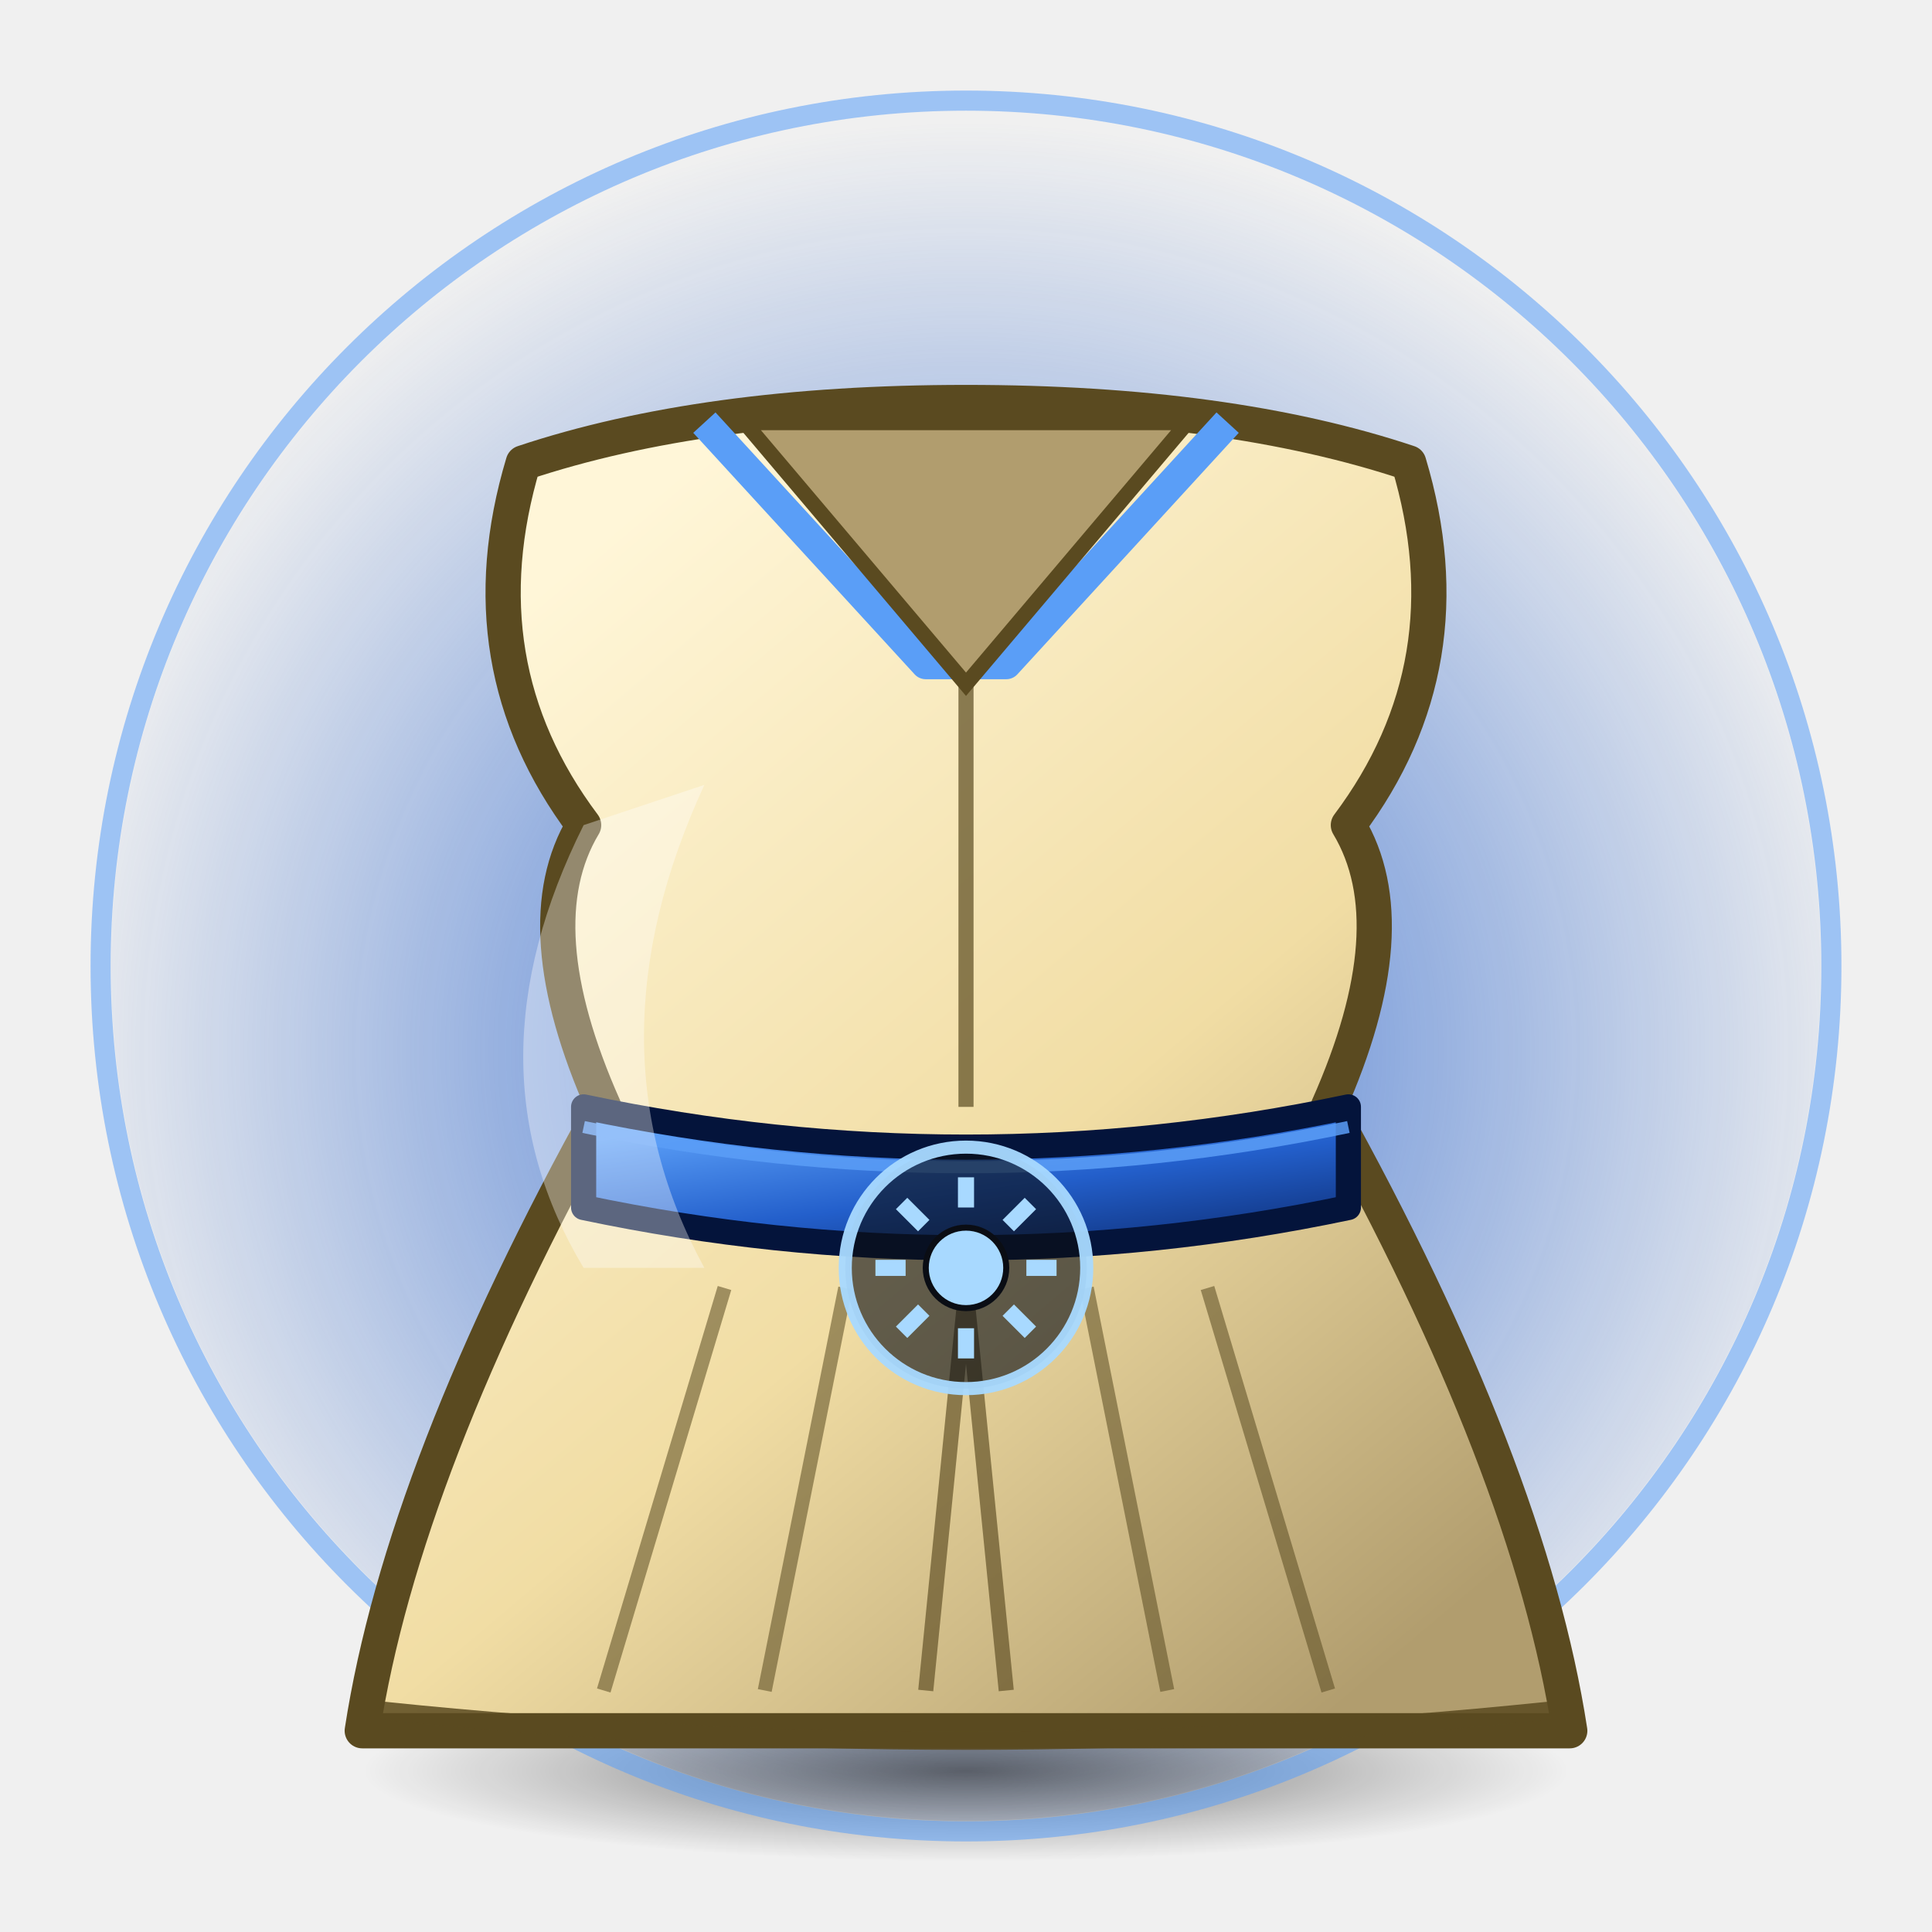
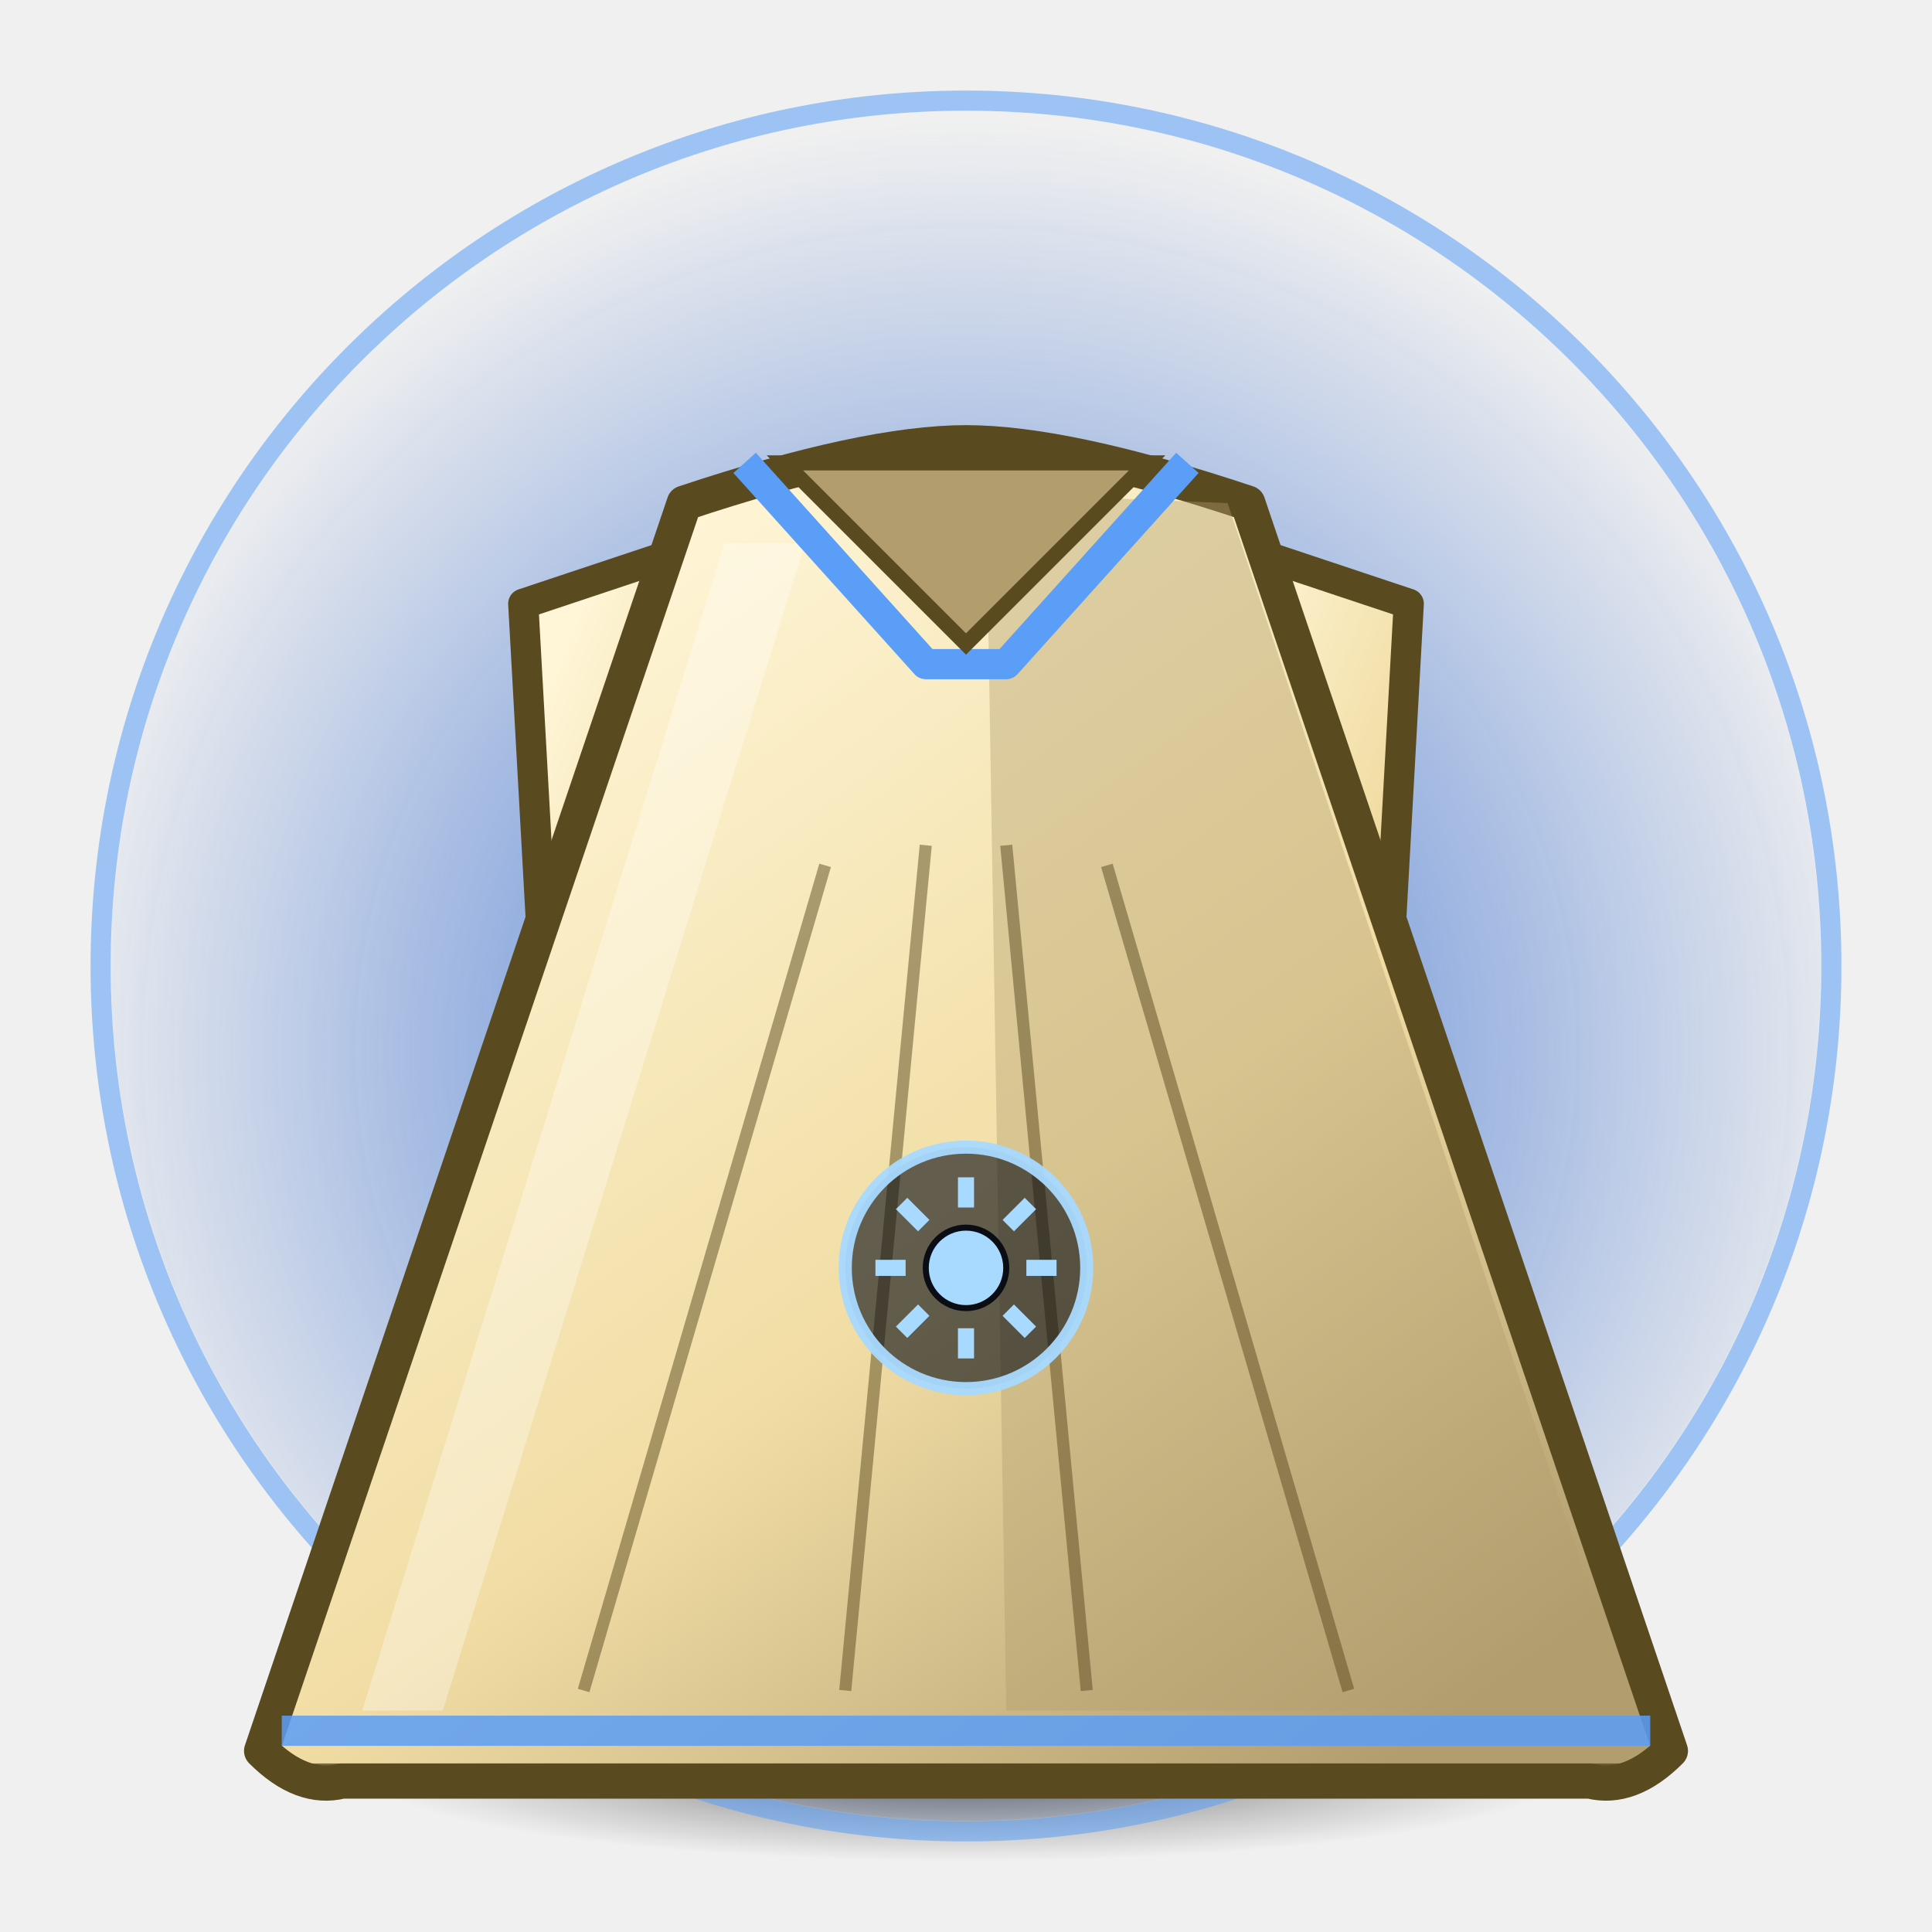
<svg xmlns="http://www.w3.org/2000/svg" viewBox="0 0 192 192" width="192" height="192" shape-rendering="geometricPrecision">
  <defs>
    <filter id="gk-shadow-soft" x="-30%" y="-30%" width="160%" height="160%">
      <feGaussianBlur in="SourceAlpha" stdDeviation="3" />
      <feOffset dx="0" dy="3" result="b" />
      <feComponentTransfer>
        <feFuncA type="linear" slope="0.55" />
      </feComponentTransfer>
      <feMerge>
        <feMergeNode />
        <feMergeNode in="SourceGraphic" />
      </feMerge>
    </filter>
    <filter id="gk-bevel" x="-10%" y="-10%" width="120%" height="120%">
      <feGaussianBlur in="SourceAlpha" stdDeviation="2" result="blur" />
      <feSpecularLighting in="blur" surfaceScale="3" specularConstant="0.6" specularExponent="20" lighting-color="#ffffff" result="spec">
        <feDistantLight azimuth="135" elevation="55" />
      </feSpecularLighting>
      <feComposite in="spec" in2="SourceAlpha" operator="in" result="specMasked" />
      <feComposite in="SourceGraphic" in2="specMasked" operator="arithmetic" k1="0" k2="1" k3="1" k4="0" />
    </filter>
    <linearGradient id="gk-gloss" x1="0" y1="0" x2="0.7" y2="0.9">
      <stop offset="0" stop-color="#FFFFFF" stop-opacity="0.85" />
      <stop offset="0.55" stop-color="#FFFFFF" stop-opacity="0.18" />
      <stop offset="1" stop-color="#FFFFFF" stop-opacity="0" />
    </linearGradient>
    <radialGradient id="gk-contact-shadow" cx="0.5" cy="0.5" r="0.5">
      <stop offset="0" stop-color="#000000" stop-opacity="0.55" />
      <stop offset="0.7" stop-color="#000000" stop-opacity="0.15" />
      <stop offset="1" stop-color="#000000" stop-opacity="0" />
    </radialGradient>
    <linearGradient id="gk-grad-wood" x1="0.2" y1="0.1" x2="0.85" y2="0.95">
      <stop offset="0" stop-color="#C99560" />
      <stop offset="0.55" stop-color="#A06A36" />
      <stop offset="1" stop-color="#6E4621" />
    </linearGradient>
    <radialGradient id="gk-rgrad-wood" cx="0.35" cy="0.25" r="0.85">
      <stop offset="0" stop-color="#C99560" />
      <stop offset="0.55" stop-color="#A06A36" />
      <stop offset="1" stop-color="#6E4621" />
    </radialGradient>
    <linearGradient id="gk-grad-stone" x1="0.2" y1="0.1" x2="0.85" y2="0.95">
      <stop offset="0" stop-color="#C9CCD4" />
      <stop offset="0.55" stop-color="#9298A4" />
      <stop offset="1" stop-color="#5E6471" />
    </linearGradient>
    <radialGradient id="gk-rgrad-stone" cx="0.35" cy="0.25" r="0.85">
      <stop offset="0" stop-color="#C9CCD4" />
      <stop offset="0.55" stop-color="#9298A4" />
      <stop offset="1" stop-color="#5E6471" />
    </radialGradient>
    <linearGradient id="gk-grad-brick" x1="0.2" y1="0.1" x2="0.85" y2="0.95">
      <stop offset="0" stop-color="#CE684D" />
      <stop offset="0.55" stop-color="#9C4231" />
      <stop offset="1" stop-color="#6A2618" />
    </linearGradient>
    <radialGradient id="gk-rgrad-brick" cx="0.35" cy="0.25" r="0.85">
      <stop offset="0" stop-color="#CE684D" />
      <stop offset="0.55" stop-color="#9C4231" />
      <stop offset="1" stop-color="#6A2618" />
    </radialGradient>
    <linearGradient id="gk-grad-thatch" x1="0.2" y1="0.1" x2="0.85" y2="0.95">
      <stop offset="0" stop-color="#E3B563" />
      <stop offset="0.55" stop-color="#B0832F" />
      <stop offset="1" stop-color="#79581B" />
    </linearGradient>
    <radialGradient id="gk-rgrad-thatch" cx="0.35" cy="0.25" r="0.85">
      <stop offset="0" stop-color="#E3B563" />
      <stop offset="0.55" stop-color="#B0832F" />
      <stop offset="1" stop-color="#79581B" />
    </radialGradient>
    <linearGradient id="gk-grad-steel" x1="0.2" y1="0.1" x2="0.85" y2="0.95">
      <stop offset="0" stop-color="#A0B0BE" />
      <stop offset="0.55" stop-color="#6F8190" />
      <stop offset="1" stop-color="#3F4D5A" />
    </linearGradient>
    <radialGradient id="gk-rgrad-steel" cx="0.35" cy="0.25" r="0.85">
      <stop offset="0" stop-color="#A0B0BE" />
      <stop offset="0.55" stop-color="#6F8190" />
      <stop offset="1" stop-color="#3F4D5A" />
    </radialGradient>
    <linearGradient id="gk-grad-iron" x1="0.2" y1="0.1" x2="0.85" y2="0.95">
      <stop offset="0" stop-color="#6B7080" />
      <stop offset="0.55" stop-color="#43485A" />
      <stop offset="1" stop-color="#21253A" />
    </linearGradient>
    <radialGradient id="gk-rgrad-iron" cx="0.35" cy="0.25" r="0.85">
      <stop offset="0" stop-color="#6B7080" />
      <stop offset="0.55" stop-color="#43485A" />
      <stop offset="1" stop-color="#21253A" />
    </radialGradient>
    <linearGradient id="gk-grad-copper" x1="0.2" y1="0.1" x2="0.85" y2="0.95">
      <stop offset="0" stop-color="#E2A172" />
      <stop offset="0.55" stop-color="#B36839" />
      <stop offset="1" stop-color="#7A3F1B" />
    </linearGradient>
    <radialGradient id="gk-rgrad-copper" cx="0.35" cy="0.25" r="0.85">
      <stop offset="0" stop-color="#E2A172" />
      <stop offset="0.55" stop-color="#B36839" />
      <stop offset="1" stop-color="#7A3F1B" />
    </radialGradient>
    <linearGradient id="gk-grad-gold" x1="0.2" y1="0.1" x2="0.85" y2="0.95">
      <stop offset="0" stop-color="#FFD970" />
      <stop offset="0.55" stop-color="#E5AC1F" />
      <stop offset="1" stop-color="#9F7505" />
    </linearGradient>
    <radialGradient id="gk-rgrad-gold" cx="0.35" cy="0.25" r="0.85">
      <stop offset="0" stop-color="#FFD970" />
      <stop offset="0.55" stop-color="#E5AC1F" />
      <stop offset="1" stop-color="#9F7505" />
    </radialGradient>
    <linearGradient id="gk-grad-ruby" x1="0.2" y1="0.1" x2="0.85" y2="0.95">
      <stop offset="0" stop-color="#FF7A8C" />
      <stop offset="0.55" stop-color="#D62E48" />
      <stop offset="1" stop-color="#8C1428" />
    </linearGradient>
    <radialGradient id="gk-rgrad-ruby" cx="0.35" cy="0.25" r="0.85">
      <stop offset="0" stop-color="#FF7A8C" />
      <stop offset="0.55" stop-color="#D62E48" />
      <stop offset="1" stop-color="#8C1428" />
    </radialGradient>
    <linearGradient id="gk-grad-emerald" x1="0.2" y1="0.1" x2="0.85" y2="0.95">
      <stop offset="0" stop-color="#5BDD96" />
      <stop offset="0.55" stop-color="#1FA561" />
      <stop offset="1" stop-color="#0E6C3D" />
    </linearGradient>
    <radialGradient id="gk-rgrad-emerald" cx="0.35" cy="0.25" r="0.85">
      <stop offset="0" stop-color="#5BDD96" />
      <stop offset="0.55" stop-color="#1FA561" />
      <stop offset="1" stop-color="#0E6C3D" />
    </radialGradient>
    <linearGradient id="gk-grad-sapphire" x1="0.2" y1="0.1" x2="0.85" y2="0.95">
      <stop offset="0" stop-color="#5A9EF7" />
      <stop offset="0.55" stop-color="#235FCB" />
      <stop offset="1" stop-color="#103480" />
    </linearGradient>
    <radialGradient id="gk-rgrad-sapphire" cx="0.35" cy="0.25" r="0.85">
      <stop offset="0" stop-color="#5A9EF7" />
      <stop offset="0.55" stop-color="#235FCB" />
      <stop offset="1" stop-color="#103480" />
    </radialGradient>
    <linearGradient id="gk-grad-amethyst" x1="0.2" y1="0.1" x2="0.85" y2="0.95">
      <stop offset="0" stop-color="#B581FF" />
      <stop offset="0.55" stop-color="#7E47D6" />
      <stop offset="1" stop-color="#4C2289" />
    </linearGradient>
    <radialGradient id="gk-rgrad-amethyst" cx="0.35" cy="0.25" r="0.85">
      <stop offset="0" stop-color="#B581FF" />
      <stop offset="0.55" stop-color="#7E47D6" />
      <stop offset="1" stop-color="#4C2289" />
    </radialGradient>
    <linearGradient id="gk-grad-leaf" x1="0.2" y1="0.1" x2="0.85" y2="0.95">
      <stop offset="0" stop-color="#7BD15A" />
      <stop offset="0.55" stop-color="#3D9226" />
      <stop offset="1" stop-color="#1F5712" />
    </linearGradient>
    <radialGradient id="gk-rgrad-leaf" cx="0.35" cy="0.25" r="0.85">
      <stop offset="0" stop-color="#7BD15A" />
      <stop offset="0.55" stop-color="#3D9226" />
      <stop offset="1" stop-color="#1F5712" />
    </radialGradient>
    <linearGradient id="gk-grad-sky" x1="0.2" y1="0.1" x2="0.85" y2="0.95">
      <stop offset="0" stop-color="#A8D9FF" />
      <stop offset="0.55" stop-color="#5FA8E8" />
      <stop offset="1" stop-color="#2C6BB0" />
    </linearGradient>
    <radialGradient id="gk-rgrad-sky" cx="0.35" cy="0.25" r="0.85">
      <stop offset="0" stop-color="#A8D9FF" />
      <stop offset="0.55" stop-color="#5FA8E8" />
      <stop offset="1" stop-color="#2C6BB0" />
    </radialGradient>
    <linearGradient id="gk-grad-dark" x1="0.2" y1="0.1" x2="0.85" y2="0.95">
      <stop offset="0" stop-color="#3A4250" />
      <stop offset="0.55" stop-color="#222937" />
      <stop offset="1" stop-color="#10141C" />
    </linearGradient>
    <radialGradient id="gk-rgrad-dark" cx="0.35" cy="0.25" r="0.85">
      <stop offset="0" stop-color="#3A4250" />
      <stop offset="0.55" stop-color="#222937" />
      <stop offset="1" stop-color="#10141C" />
    </radialGradient>
    <linearGradient id="gk-grad-cream" x1="0.2" y1="0.1" x2="0.85" y2="0.95">
      <stop offset="0" stop-color="#FFF6D8" />
      <stop offset="0.55" stop-color="#F1DDA4" />
      <stop offset="1" stop-color="#B19D6E" />
    </linearGradient>
    <radialGradient id="gk-rgrad-cream" cx="0.35" cy="0.25" r="0.85">
      <stop offset="0" stop-color="#FFF6D8" />
      <stop offset="0.55" stop-color="#F1DDA4" />
      <stop offset="1" stop-color="#B19D6E" />
    </radialGradient>
    <radialGradient id="gk-rarity-common" cx="0.5" cy="0.55" r="0.55">
      <stop offset="0" stop-color="#9298A4" stop-opacity="0.85" />
      <stop offset="0.6" stop-color="#9298A4" stop-opacity="0.35" />
      <stop offset="1" stop-color="#9298A4" stop-opacity="0" />
    </radialGradient>
    <radialGradient id="gk-rarity-uncommon" cx="0.5" cy="0.55" r="0.55">
      <stop offset="0" stop-color="#3D9226" stop-opacity="0.85" />
      <stop offset="0.6" stop-color="#3D9226" stop-opacity="0.35" />
      <stop offset="1" stop-color="#3D9226" stop-opacity="0" />
    </radialGradient>
    <radialGradient id="gk-rarity-rare" cx="0.5" cy="0.55" r="0.55">
      <stop offset="0" stop-color="#235FCB" stop-opacity="0.85" />
      <stop offset="0.6" stop-color="#235FCB" stop-opacity="0.35" />
      <stop offset="1" stop-color="#235FCB" stop-opacity="0" />
    </radialGradient>
    <radialGradient id="gk-rarity-epic" cx="0.5" cy="0.55" r="0.55">
      <stop offset="0" stop-color="#7E47D6" stop-opacity="0.85" />
      <stop offset="0.6" stop-color="#7E47D6" stop-opacity="0.35" />
      <stop offset="1" stop-color="#7E47D6" stop-opacity="0" />
    </radialGradient>
    <radialGradient id="gk-rarity-legendary" cx="0.5" cy="0.55" r="0.55">
      <stop offset="0" stop-color="#E5AC1F" stop-opacity="0.85" />
      <stop offset="0.6" stop-color="#E5AC1F" stop-opacity="0.35" />
      <stop offset="1" stop-color="#E5AC1F" stop-opacity="0" />
    </radialGradient>
    <radialGradient id="gk-rarity-mythic" cx="0.5" cy="0.55" r="0.55">
      <stop offset="0" stop-color="#D62E48" stop-opacity="0.85" />
      <stop offset="0.6" stop-color="#D62E48" stop-opacity="0.35" />
      <stop offset="1" stop-color="#D62E48" stop-opacity="0" />
    </radialGradient>
  </defs>
  <ellipse cx="96" cy="96" rx="84.96" ry="84.96" fill="url(#gk-rarity-rare)" />
  <ellipse cx="96" cy="176" rx="60" ry="9" fill="url(#gk-contact-shadow)" />
  <circle cx="96" cy="96" r="86" fill="none" stroke="#5A9EF7" stroke-width="2" opacity="0.55" />
-   <path d="M 52 46          Q 46 66 58 82          Q 52 92 60 110          Q 40 146 36 172          L 156 172          Q 152 146 132 110          Q 140 92 134 82          Q 146 66 140 46          Q 122 40 96 40          Q 70 40 52 46 Z" fill="url(#gk-grad-cream)" stroke="#5A4A20" stroke-width="3.5" stroke-linejoin="round" />
-   <path d="M 58 110          Q 96 118 134 110          L 134 120          Q 96 128 58 120 Z" fill="url(#gk-grad-sapphire)" stroke="#04143B" stroke-width="2.5" stroke-linejoin="round" />
-   <path d="M 58 112 Q 96 120 134 112" fill="none" stroke="#5A9EF7" stroke-width="1.2" opacity="0.85" />
-   <path d="M 96 46 L 96 110" stroke="#5A4A20" stroke-width="1.5" opacity="0.7" />
-   <path d="M 96 128 L 92 168 M 96 128 L 100 168" stroke="#5A4A20" stroke-width="1.5" opacity="0.65" />
-   <g stroke="#5A4A20" stroke-width="1.4" opacity="0.55" fill="none">
-     <path d="M 72 128 L 60 168" />
-     <path d="M 84 128 L 76 168" />
-     <path d="M 108 128 L 116 168" />
-     <path d="M 120 128 L 132 168" />
+   <path d="M 70 54          L 52 60          L 56 132          Q 60 138 72 130          L 76 58 Z" fill="url(#gk-grad-cream)" stroke="#5A4A20" stroke-width="3" stroke-linejoin="round" />
+   <path d="M 122 54          L 140 60          L 136 132          Q 132 138 120 130          L 116 58 Z" fill="url(#gk-grad-cream)" stroke="#5A4A20" stroke-width="3" stroke-linejoin="round" />
+   <path d="M 68 50          L 26 174          Q 30 178 34 177          L 158 177          Q 162 178 166 174          L 124 50          Q 106 44 96 44          Q 86 44 68 50 Z" fill="url(#gk-grad-cream)" stroke="#5A4A20" stroke-width="3.5" stroke-linejoin="round" />
+   <path d="M 72 54          L 36 170          L 44 170          L 80 54 Z" fill="#FFFFFF" opacity="0.32" />
+   <path d="M 98 49          L 100 170          L 162 170          L 122 50 Z" fill="#B19D6E" opacity="0.4" />
+   <g stroke="#5A4A20" stroke-width="1.2" opacity="0.5" fill="none">
+     <path d="M 82 86 L 58 168" />
+     <path d="M 92  84 L 84 168" />
+     <path d="M 100  84 L 108 168" />
+     <path d="M 110 86 L 134 168" />
  </g>
-   <path d="M 38 170 Q 96 176 154 170" fill="none" stroke="#5A4A20" stroke-width="1.8" opacity="0.85" />
-   <path d="M 70 42 L 92 66          L 100 66 L 122 42" fill="none" stroke="#5A9EF7" stroke-width="3" stroke-linejoin="round" />
-   <path d="M 74 42 L 96 68 L 118 42 Z" fill="#B19D6E" stroke="#5A4A20" stroke-width="1.5" />
-   <path d="M 58 82          Q 46 106 58 126          L 70 126          Q 58 104 70 78 Z" fill="#FFFFFF" opacity="0.35" />
+   <path d="M 28 172          L 164 172" stroke="#5A9EF7" stroke-width="3" opacity="0.85" />
+   <path d="M 28 176          L 164 176" stroke="#5A4A20" stroke-width="1.5" opacity="0.8" />
+   <path d="M 74 46          L 92 66          L 100 66          L 118 46" fill="none" stroke="#5A9EF7" stroke-width="3" stroke-linejoin="round" />
+   <path d="M 78 46          L 96 64          L 114 46 Z" fill="#B19D6E" stroke="#5A4A20" stroke-width="1.5" />
  <circle cx="96" cy="126" r="12" fill="#0A0D14" opacity="0.62" />
  <circle cx="96" cy="126" r="12" fill="none" stroke="#A8D9FF" stroke-width="1.3" opacity="0.95" />
  <g fill="#A8D9FF" stroke="#0A0D14" stroke-width="0.6">
    <circle cx="96" cy="126" r="4" />
    <line x1="102.0" y1="126.0" x2="105.0" y2="126.0" stroke="#A8D9FF" stroke-width="1.6" />
    <line x1="100.2" y1="130.2" x2="102.4" y2="132.4" stroke="#A8D9FF" stroke-width="1.6" />
    <line x1="96.0" y1="132.0" x2="96.0" y2="135.0" stroke="#A8D9FF" stroke-width="1.6" />
    <line x1="91.8" y1="130.2" x2="89.6" y2="132.4" stroke="#A8D9FF" stroke-width="1.6" />
    <line x1="90.0" y1="126.0" x2="87.0" y2="126.0" stroke="#A8D9FF" stroke-width="1.6" />
    <line x1="91.8" y1="121.8" x2="89.6" y2="119.6" stroke="#A8D9FF" stroke-width="1.6" />
    <line x1="96.0" y1="120.0" x2="96.0" y2="117.0" stroke="#A8D9FF" stroke-width="1.6" />
    <line x1="100.2" y1="121.8" x2="102.4" y2="119.6" stroke="#A8D9FF" stroke-width="1.6" />
  </g>
</svg>
